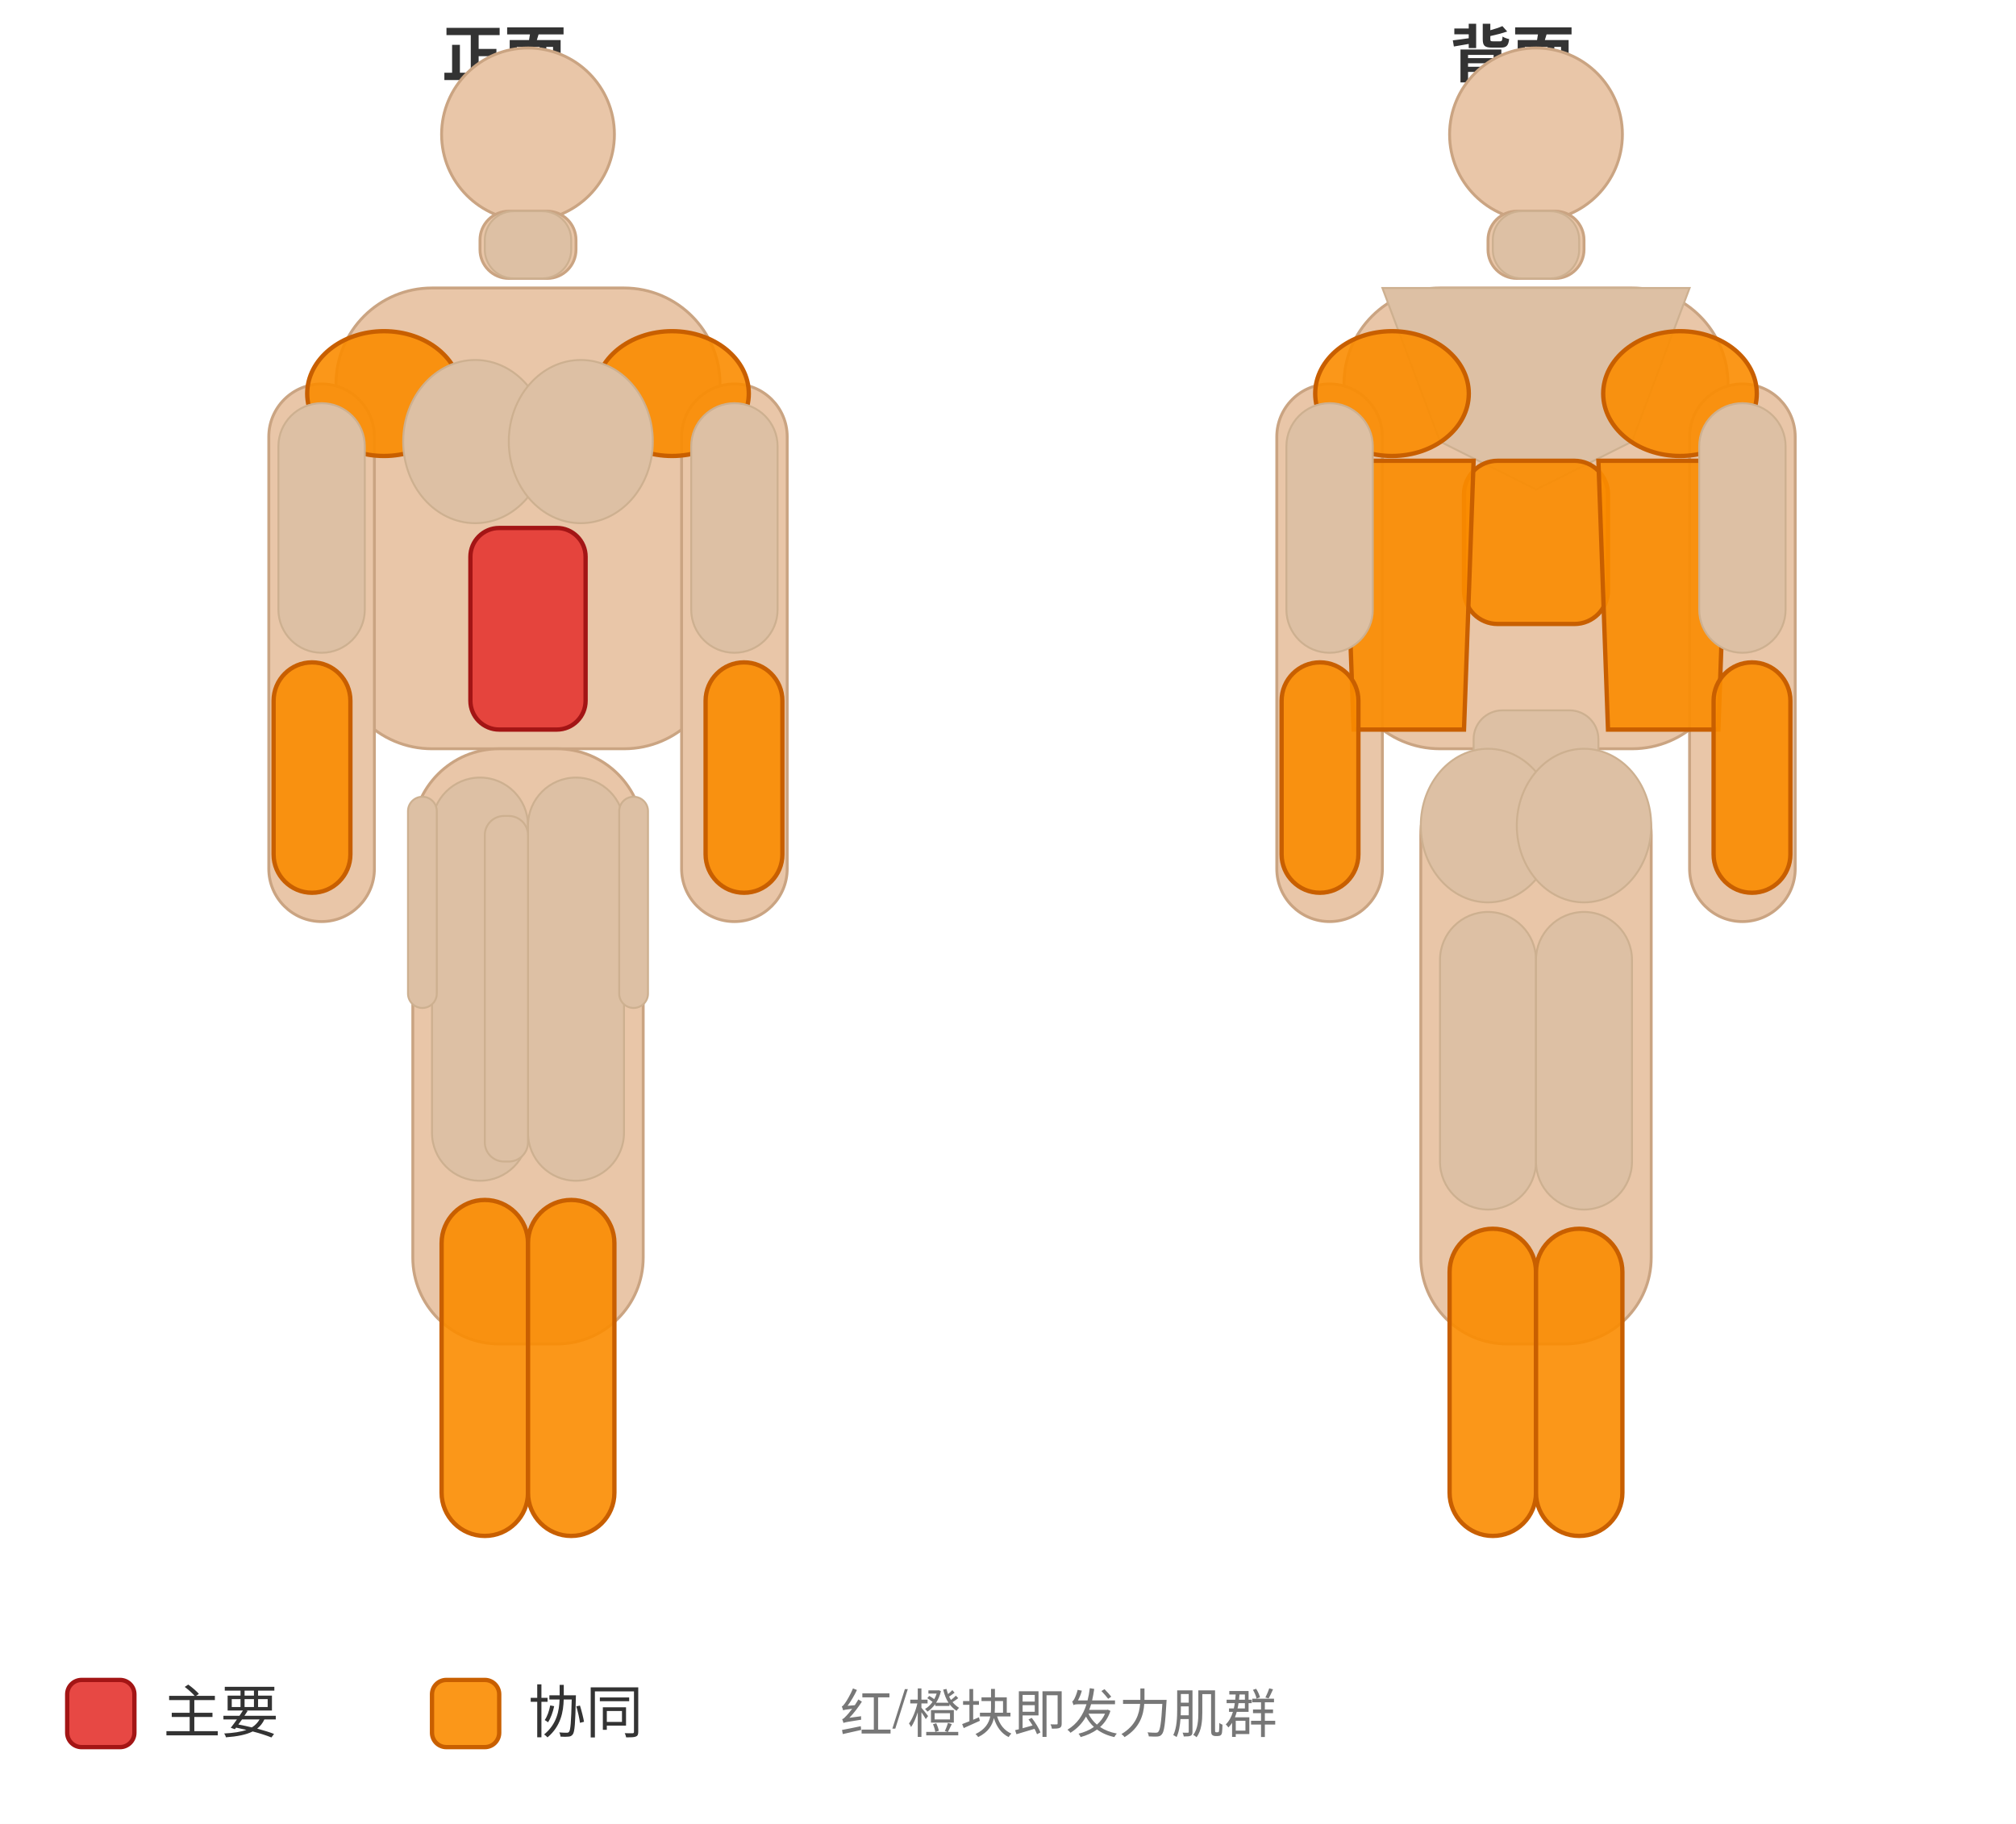
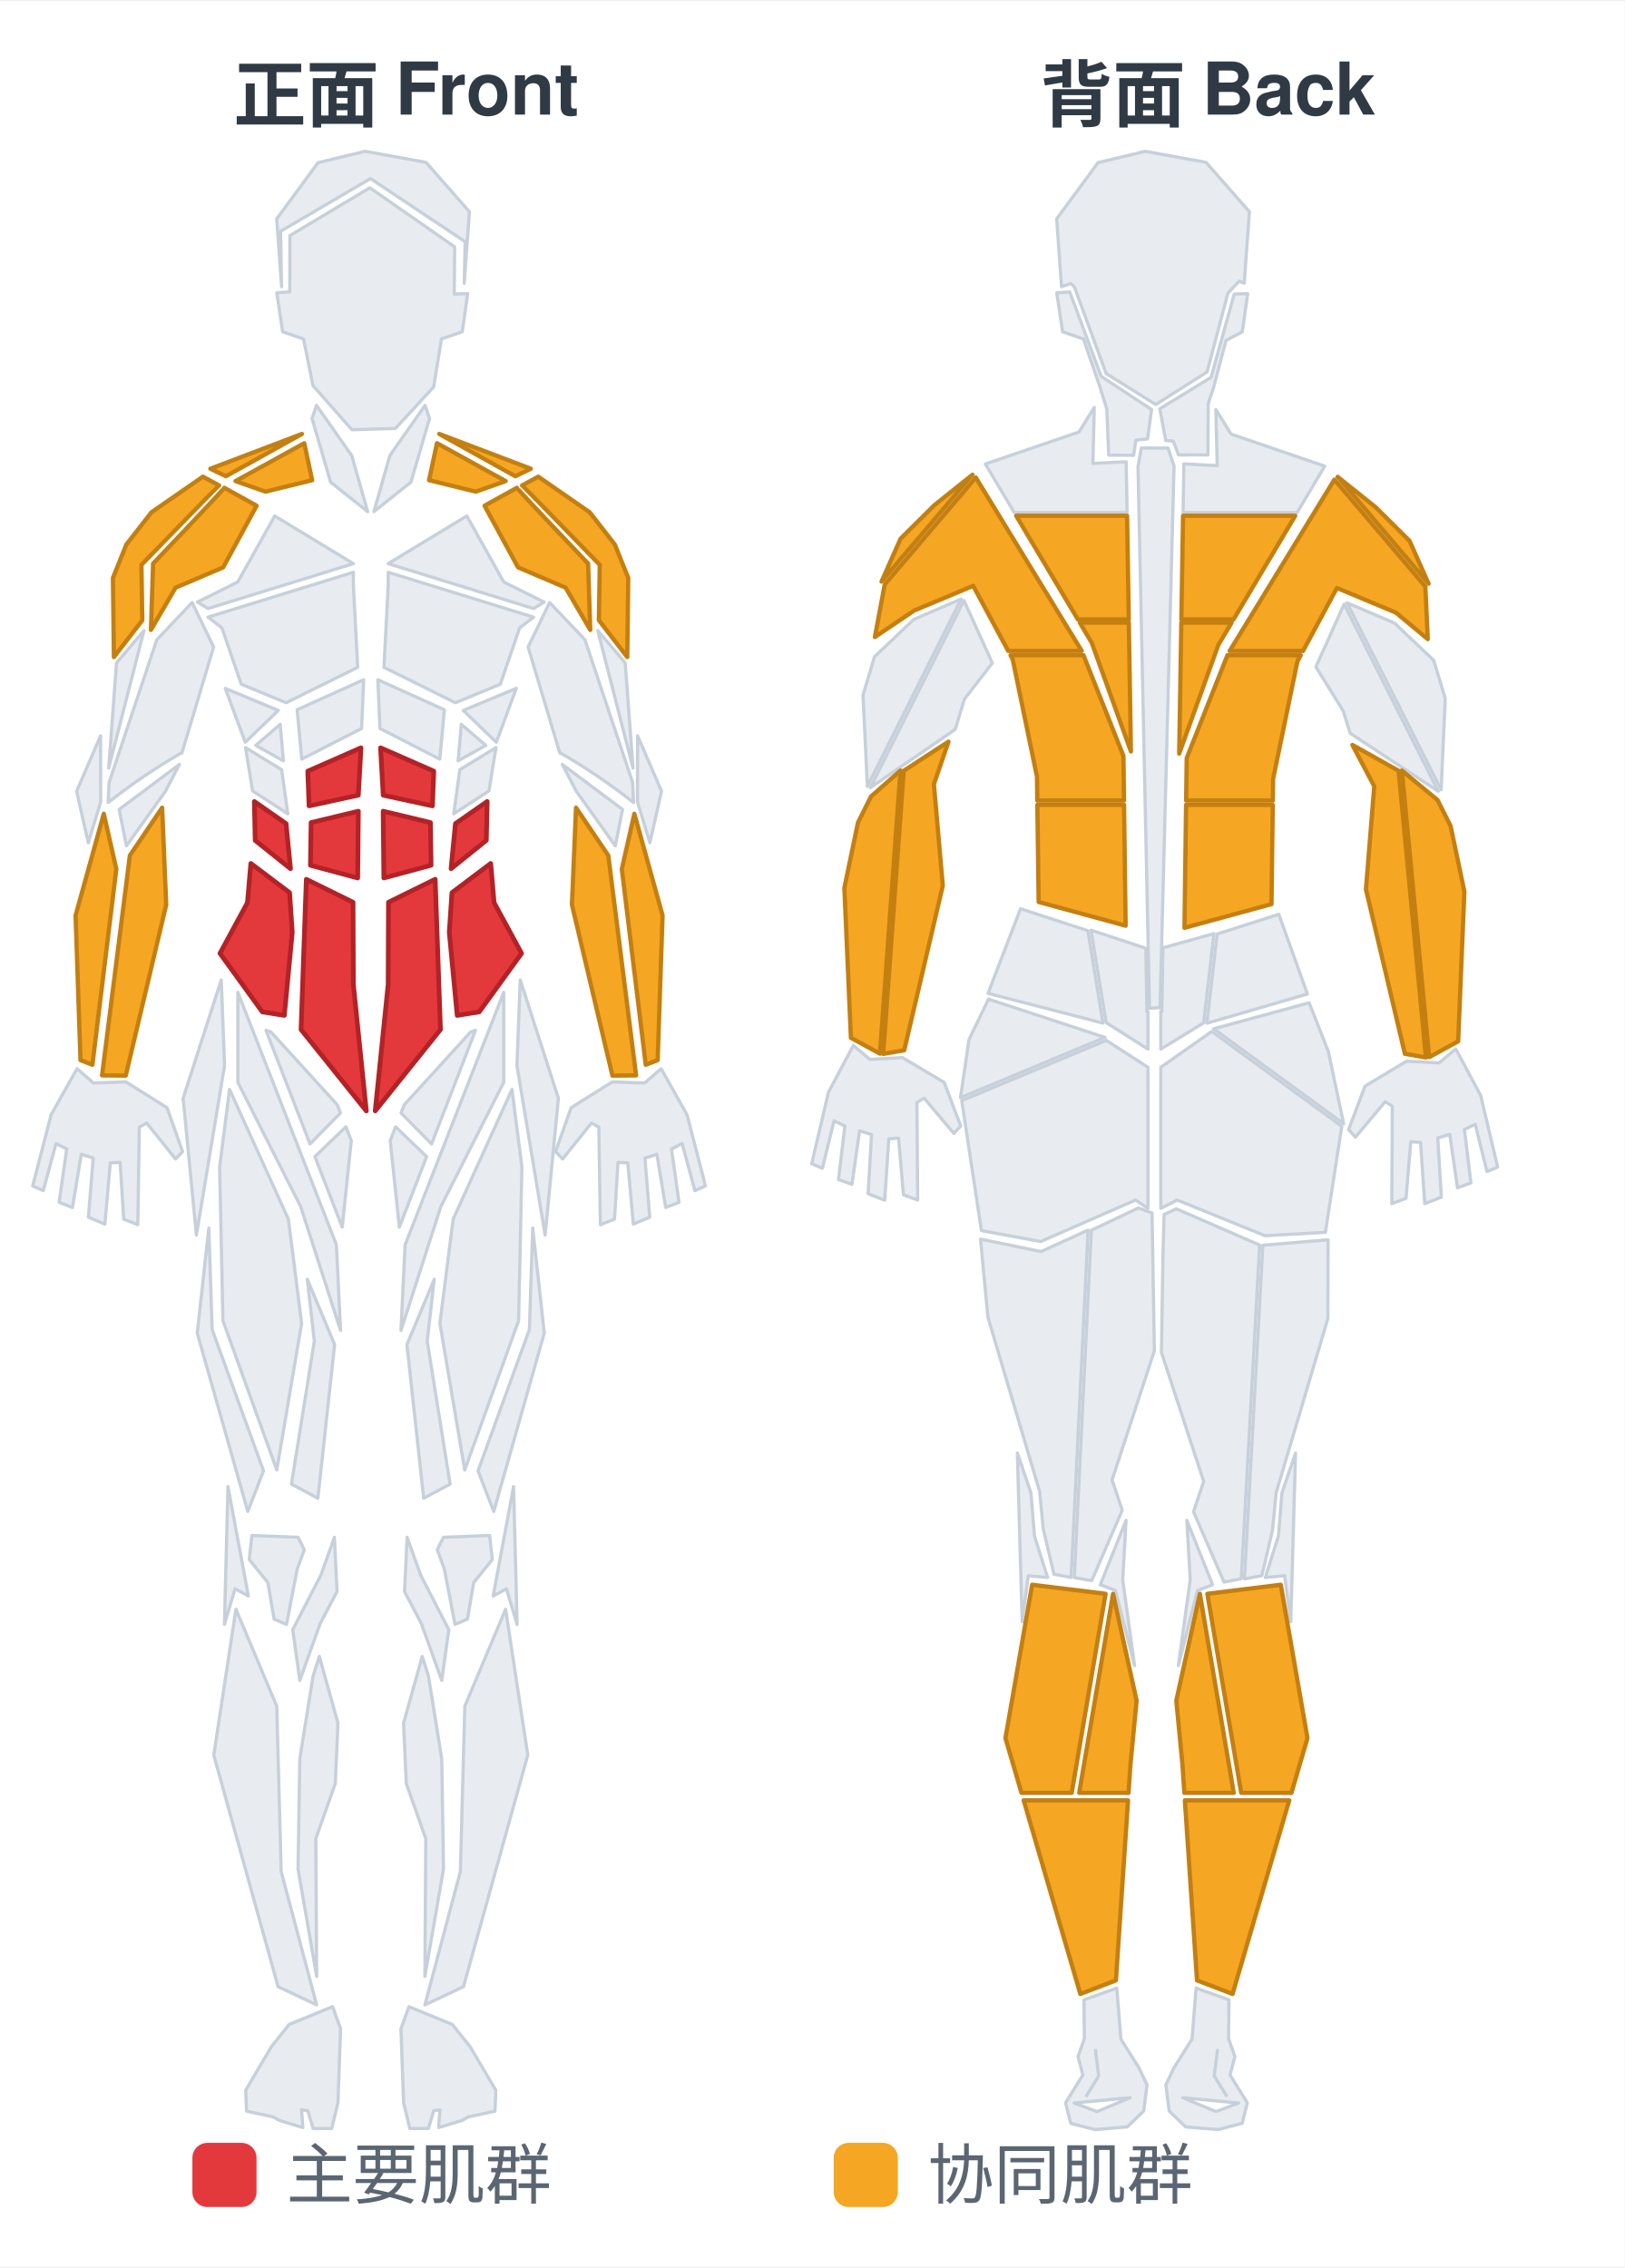
- <svg xmlns="http://www.w3.org/2000/svg" viewBox="0 0 420 380" width="420" height="380" font-family="-apple-system,Segoe UI,Helvetica,Arial,sans-serif">
-   <rect width="420" height="380" fill="#ffffff" />
-   <text x="105" y="16" font-size="13" font-weight="700" text-anchor="middle" fill="#333">正面</text>
-   <text x="315" y="16" font-size="13" font-weight="700" text-anchor="middle" fill="#333">背面</text>
-   <g transform="translate(10,0)">
-     <circle fill="#e9c6a8" stroke="#caa482" stroke-width="0.6" cx="100" cy="28" r="18" />
-     <rect fill="#e9c6a8" stroke="#caa482" stroke-width="0.6" x="90" y="44" width="20" height="14" rx="6" />
-     <rect fill="#e9c6a8" stroke="#caa482" stroke-width="0.6" x="60" y="60" width="80" height="96" rx="20" />
-     <rect fill="#e9c6a8" stroke="#caa482" stroke-width="0.6" x="46" y="80" width="22" height="112" rx="11" />
-     <rect fill="#e9c6a8" stroke="#caa482" stroke-width="0.6" x="132" y="80" width="22" height="112" rx="11" />
-     <rect fill="#e9c6a8" stroke="#caa482" stroke-width="0.6" x="76" y="156" width="48" height="124" rx="18" />
-     <rect fill="#ddc0a4" stroke="#cdb090" stroke-width="0.4" x="91" y="44" width="18" height="14" rx="6" />
-     <ellipse fill="#fb8c00" fill-opacity="0.9" stroke="#c85f00" stroke-width="0.9" cx="70" cy="82" rx="16" ry="13" />
-     <ellipse fill="#fb8c00" fill-opacity="0.9" stroke="#c85f00" stroke-width="0.9" cx="130" cy="82" rx="16" ry="13" />
-     <ellipse fill="#ddc0a4" stroke="#cdb090" stroke-width="0.4" cx="89" cy="92" rx="15" ry="17" />
-     <ellipse fill="#ddc0a4" stroke="#cdb090" stroke-width="0.4" cx="111" cy="92" rx="15" ry="17" />
-     <rect fill="#ddc0a4" stroke="#cdb090" stroke-width="0.4" x="48" y="84" width="18" height="52" rx="9" />
-     <rect fill="#ddc0a4" stroke="#cdb090" stroke-width="0.4" x="134" y="84" width="18" height="52" rx="9" />
-     <rect fill="#fb8c00" fill-opacity="0.9" stroke="#c85f00" stroke-width="0.9" x="47" y="138" width="16" height="48" rx="8" />
-     <rect fill="#fb8c00" fill-opacity="0.9" stroke="#c85f00" stroke-width="0.9" x="137" y="138" width="16" height="48" rx="8" />
-     <rect fill="#e53935" fill-opacity="0.92" stroke="#a31515" stroke-width="0.9" x="88" y="110" width="24" height="42" rx="6" />
-     <rect fill="#ddc0a4" stroke="#cdb090" stroke-width="0.4" x="80" y="162" width="20" height="84" rx="10" />
-     <rect fill="#ddc0a4" stroke="#cdb090" stroke-width="0.4" x="100" y="162" width="20" height="84" rx="10" />
-     <rect fill="#ddc0a4" stroke="#cdb090" stroke-width="0.4" x="91" y="170" width="9" height="72" rx="4" />
-     <rect fill="#ddc0a4" stroke="#cdb090" stroke-width="0.4" x="75" y="166" width="6" height="44" rx="3" />
-     <rect fill="#ddc0a4" stroke="#cdb090" stroke-width="0.4" x="119" y="166" width="6" height="44" rx="3" />
-     <rect fill="#fb8c00" fill-opacity="0.9" stroke="#c85f00" stroke-width="0.9" x="82" y="250" width="18" height="70" rx="9" />
-     <rect fill="#fb8c00" fill-opacity="0.9" stroke="#c85f00" stroke-width="0.9" x="100" y="250" width="18" height="70" rx="9" />
+ <svg xmlns="http://www.w3.org/2000/svg" viewBox="0 0 76 106" width="260" height="363" role="img" font-family="-apple-system,BlinkMacSystemFont,Segoe UI,Helvetica,Arial,sans-serif">
+   <rect width="76" height="106" fill="#ffffff" />
+   <text x="19" y="5.6" font-size="3.4" font-weight="600" text-anchor="middle" fill="#2f3a45">正面 Front</text>
+   <text x="56.5" y="5.6" font-size="3.4" font-weight="600" text-anchor="middle" fill="#2f3a45">背面 Back</text>
+   <g transform="translate(1.5,7)">
+     <path d="m 11.672,6.359 -0.048,-2.591 4.206,-2.468 4.428,2.954 -0.041,1.944 0.242,-3.345 -2.031,-2.311 -2.845,-0.516 -2.204,0.529 -1.936,2.631 z" fill="#e8ecf1" stroke="#c7d0da" stroke-width="0.15" stroke-linejoin="round" />
+     <path d="m 19.749,6.703 0.02,-2.207 -3.967,-2.764 -3.741,2.236 -0.006,2.635 -0.607,0.04 0.274,1.824 0.976,0.339 0.442,2.18 1.822,2.066 2.035,-0.061 1.792,-1.944 0.36,-2.241 0.976,-0.339 0.252,-1.784 z" fill="#e8ecf1" stroke="#c7d0da" stroke-width="0.15" stroke-linejoin="round" />
+     <path d="m 13.305,11.911 1.65,2.352 0.744,2.622 -1.735,-1.384 -0.866,-2.971 z" fill="#e8ecf1" stroke="#c7d0da" stroke-width="0.15" stroke-linejoin="round" />
+     <path d="m 18.385,11.911 -1.65,2.352 -0.745,2.622 1.735,-1.384 0.866,-2.971 z" fill="#e8ecf1" stroke="#c7d0da" stroke-width="0.15" stroke-linejoin="round" />
+     <path d="m 19.048,13.248 3.557,1.979 0.727,-0.351 z m -0.107,0.433 -0.371,1.731 2.185,0.536 1.401,-0.494 z" fill="#f5a623" stroke="#c47f11" stroke-width="0.2" stroke-linejoin="round" />
+     <path d="m 22.922,15.657 0.758,-0.41 2.408,1.668 1.174,1.507 0.627,1.563 -0.046,3.702 -1.328,-1.722 0.041,-2.594 -0.488,-0.5 c 0,0 -3.098,-3.191 -3.144,-3.214 z m -0.241,0.109 c -0.001,0.052 3.33,3.547 3.33,3.547 l 0.101,3.104 -1.154,-1.978 -2.225,-0.948 -1.566,-2.885 z" fill="#f5a623" stroke="#c47f11" stroke-width="0.2" stroke-linejoin="round" />
+     <path d="m 12.625,13.248 -3.557,1.979 -0.727,-0.351 z m 0.107,0.433 0.371,1.731 -2.185,0.536 -1.401,-0.494 z" fill="#f5a623" stroke="#c47f11" stroke-width="0.2" stroke-linejoin="round" />
+     <path d="m 8.75,15.657 -0.758,-0.41 -2.408,1.668 -1.174,1.507 -0.627,1.563 0.046,3.702 1.328,-1.722 -0.041,-2.594 0.488,-0.5 c 0,0 3.098,-3.191 3.144,-3.214 z m 0.241,0.109 c 0.002,0.052 -3.33,3.547 -3.33,3.547 l -0.101,3.104 1.154,-1.978 2.225,-0.948 1.566,-2.885 z" fill="#f5a623" stroke="#c47f11" stroke-width="0.2" stroke-linejoin="round" />
+     <path d="m 27.622,30.815 -0.338,1.705 -1.819,-2.544 -0.663,-1.269 z m -2.853,-2.61 c -0.026,-0.014 -0.054,-0.025 -0.082,-0.032 l -1.483,-4.955 1.005,-2.084 1.655,1.745 2.23,6.677 0.042,0.937 c -1.065,-0.842 -2.19,-1.607 -3.364,-2.288 z m 1.694,-5.757 1.649,6.434 -0.365,-4.923 z" fill="#e8ecf1" stroke="#c7d0da" stroke-width="0.15" stroke-linejoin="round" />
+     <path d="m 26.955,32.969 1.301,10.289 -1.108,0.01 -1.894,-7.996 0.192,-4.537 z m 1.22,-1.95 -0.587,2.586 1.119,9.156 0.558,-0.217 0.23,-6.77 z" fill="#f5a623" stroke="#c47f11" stroke-width="0.2" stroke-linejoin="round" />
+     <path d="m 4.075,30.815 0.338,1.705 1.819,-2.544 0.663,-1.269 z m 2.853,-2.61 c 0.026,-0.014 0.054,-0.025 0.082,-0.032 l 1.483,-4.955 -1.005,-2.084 -1.655,1.745 -2.23,6.677 -0.042,0.937 c 1.065,-0.842 2.19,-1.607 3.364,-2.288 z m -1.694,-5.757 -1.649,6.434 0.365,-4.923 z" fill="#e8ecf1" stroke="#c7d0da" stroke-width="0.15" stroke-linejoin="round" />
+     <path d="m 4.575,32.969 -1.301,10.289 1.108,0.01 1.894,-7.996 -0.192,-4.537 z m -1.22,-1.95 0.587,2.586 -1.119,9.156 -0.558,-0.217 -0.23,-6.77 z" fill="#f5a623" stroke="#c47f11" stroke-width="0.2" stroke-linejoin="round" />
+     <path d="m 20.337,17.085 1.729,3.091 1.890,0.94 -0.5,0.3 -6.8, -2.1 z" fill="#e8ecf1" stroke="#c7d0da" stroke-width="0.15" stroke-linejoin="round" />
+     <path d="m 16.66,19.72 6.8,2.1 -0.65,0.5 -0.906,2.638 -2.1,0.865 -3.345,-1.655 0.2,-3.8 z" fill="#e8ecf1" stroke="#c7d0da" stroke-width="0.15" stroke-linejoin="round" />
+     <path d="m 11.351,17.085 -1.729,3.091 -1.890,0.94 0.5,0.3 6.8,-2.1 z" fill="#e8ecf1" stroke="#c7d0da" stroke-width="0.15" stroke-linejoin="round" />
+     <path d="m 15.03,19.72 -6.8,2.1 0.65,0.5 0.906,2.638 2.1,0.865 3.346,-1.655 -0.2,-3.8 z" fill="#e8ecf1" stroke="#c7d0da" stroke-width="0.15" stroke-linejoin="round" />
+     <path d="m 19.642,34.708 1.813,-1.365 0.157,1.833 1.286,2.373 -1.98,2.737 -1.031,0.166 -0.37,-3.888 z" fill="#e4393c" stroke="#b32226" stroke-width="0.22" stroke-linejoin="round" />
+     <path d="M 19.289,26.152 l -3.112 -1.406 0.094 2.28 2.801 1.436 z M 21.224,27.820 l -1.294 0.721 0.15 -1.709 z M 20.171,26.183 l 2.48 -1.032 -0.934 2.521 z M 21.702,27.921 l -1.69 1.034 -0.289 2.068 1.65 -1.075 z" fill="#e8ecf1" stroke="#c7d0da" stroke-width="0.15" stroke-linejoin="round" />
+     <path d="M 18.791,29.025 l -0.062 1.624 -2.303 -0.5 -0.124 -2.217 z M 18.635,31.429 l 0.031 1.998 -2.21 0.594 -0.031 -3.123 z M 21.290,30.444 l -1.484 1.034 -0.206 2.109 1.649 -1.324 z" fill="#e4393c" stroke="#b32226" stroke-width="0.22" stroke-linejoin="round" />
+     <path d="m 12.046,34.708 -1.813,-1.365 -0.157,1.833 -1.286,2.374 1.98,2.736 1.031,0.166 0.371,-3.887 z" fill="#e4393c" stroke="#b32226" stroke-width="0.22" stroke-linejoin="round" />
+     <path d="m 15.636,44.92 -0.606,-5.912 -0.015,-3.849 -2.185,-1.075 -0.247,7.03 z" fill="#e4393c" stroke="#b32226" stroke-width="0.22" stroke-linejoin="round" />
+     <path d="m 16.052,44.919 0.606,-5.912 0.015,-3.849 2.184,-1.075 0.247,7.03 z" fill="#e4393c" stroke="#b32226" stroke-width="0.22" stroke-linejoin="round" />
+     <path d="m 12.399,26.152 3.112,-1.406 -0.094,2.28 -2.801,1.436 z m -1.935,1.669 1.294,0.721 -0.15,-1.709 z m 1.053,-1.637 -2.479,-1.033 0.934,2.521 z m -1.532,1.737 1.69,1.034 0.289,2.067 -1.649,-1.075 z" fill="#e8ecf1" stroke="#c7d0da" stroke-width="0.15" stroke-linejoin="round" />
+     <path d="M 12.897,29.025 l 0.062 1.624 2.303 -0.5 0.124 -2.217 z M 13.053,31.430 l -0.031 1.998 2.21 0.594 0.031 -3.123 z M 10.398,30.445 l 1.484 1.034 0.206 2.109 -1.65 -1.324 z" fill="#e4393c" stroke="#b32226" stroke-width="0.22" stroke-linejoin="round" />
+     <path d="m 14.404,45.04 0.022,-0.028 -0.149,-0.379 -3.102,-3.404 -0.233,-0.083 2.059,5.32 z m -1.173,2.018 1.277,3.299 0.426,-4.049 -0.252,-0.643 z" fill="#e8ecf1" stroke="#c7d0da" stroke-width="0.15" stroke-linejoin="round" />
+     <path d="m 17.284,45.04 -0.022,-0.028 0.149,-0.379 3.102,-3.404 0.232,-0.083 -2.058,5.32 z m 1.173,2.018 -1.277,3.299 -0.426,-4.048 0.252,-0.643 z" fill="#e8ecf1" stroke="#c7d0da" stroke-width="0.15" stroke-linejoin="round" />
+     <path d="m 23.419,50.399 -0.155,4.751 -2.403,6.609 0.736,1.9 2.364,-8.344 z m -0.582,-11.608 -0.155,4.007 1.318,7.932 0.62,-6.403 z m -0.387,5.123 -2.752,6.073 -0.62,4.874 1.162,6.858 2.519,-6.981 0.155,-7.188 z" fill="#e8ecf1" stroke="#c7d0da" stroke-width="0.15" stroke-linejoin="round" />
+     <path d="m 22.063,39.37 v 4.214 l -2.946,5.825 -1.86,5.783 0.194,-4.007 z m -3.249,13.426 -0.065,0.155 -1.213,2.902 0.783,7.188 1.236,-0.661 -1.071,-6.693 z" fill="#e8ecf1" stroke="#c7d0da" stroke-width="0.15" stroke-linejoin="round" />
+     <path d="m 17.256,87.868 0.124,3.452 0.29,1.206 h 0.871 l 0.249,-0.832 0.291,-0.042 -0.062,0.832 1.099,-0.333 0.291,-0.166 1.244,-0.27 0.042,-0.977 -1.203,-2.037 -0.83,-1.04 -2.033,-0.832 z" fill="#e8ecf1" stroke="#c7d0da" stroke-width="0.15" stroke-linejoin="round" />
+     <path d="m 18.251,70.441 0.291,0.915 0.622,3.868 0.083,5.157 -0.871,5.033 0.041,-6.447 -0.912,-2.578 -0.126,-2.828 z m 1.992,2.329 -0.208,7.736 -1.659,6.239 1.805,-0.853 3.008,-10.836 -1.037,-6.821 z" fill="#e8ecf1" stroke="#c7d0da" stroke-width="0.15" stroke-linejoin="round" />
+     <path d="m 21.405,64.784 0.124,1.123 -0.871,1.082 -0.291,1.706 -0.581,0.249 -0.498,-2.579 -0.332,-0.915 0.291,-0.582 z m -3.859,0.083 0.622,1.747 1.327,2.579 -0.332,2.371 -0.954,-2.662 -0.787,-1.497 z m 4.978,-2.37 -0.954,5.116 0.622,-0.333 0.498,1.664 z" fill="#e8ecf1" stroke="#c7d0da" stroke-width="0.15" stroke-linejoin="round" />
+     <path d="m 8.269,50.399 0.155,4.751 2.403,6.61 -0.736,1.9 -2.364,-8.344 z m 0.581,-11.608 0.155,4.007 -1.318,7.932 -0.62,-6.403 z m 0.388,5.122 2.752,6.072 0.62,4.874 -1.162,6.858 -2.519,-6.982 -0.155,-7.188 z" fill="#e8ecf1" stroke="#c7d0da" stroke-width="0.15" stroke-linejoin="round" />
+     <path d="m 9.626,39.369 v 4.214 l 2.945,5.825 1.86,5.783 -0.194,-4.007 z m 3.249,13.426 0.065,0.155 1.213,2.902 -0.783,7.188 -1.236,-0.661 1.071,-6.693 z" fill="#e8ecf1" stroke="#c7d0da" stroke-width="0.15" stroke-linejoin="round" />
+     <path d="m 14.433,87.868 -0.124,3.452 -0.291,1.206 h -0.871 l -0.249,-0.832 -0.291,-0.042 0.062,0.832 -1.099,-0.333 -0.291,-0.166 -1.245,-0.27 -0.041,-0.977 1.203,-2.038 0.83,-1.04 2.033,-0.832 z" fill="#e8ecf1" stroke="#c7d0da" stroke-width="0.15" stroke-linejoin="round" />
+     <path d="m 13.438,70.441 -0.291,0.915 -0.622,3.868 -0.083,5.157 0.872,5.033 -0.042,-6.447 0.913,-2.578 0.124,-2.828 z m -1.992,2.329 0.207,7.736 1.66,6.239 -1.805,-0.853 -3.008,-10.836 1.037,-6.821 z" fill="#e8ecf1" stroke="#c7d0da" stroke-width="0.15" stroke-linejoin="round" />
+     <path d="m 10.284,64.784 -0.124,1.123 0.871,1.082 0.291,1.706 0.581,0.249 0.498,-2.579 0.332,-0.915 -0.291,-0.582 z m 3.859,0.083 -0.622,1.747 -1.328,2.579 0.332,2.371 0.954,-2.662 0.788,-1.496 z m -4.979,-2.371 0.954,5.116 -0.622,-0.333 -0.498,1.664 z" fill="#e8ecf1" stroke="#c7d0da" stroke-width="0.15" stroke-linejoin="round" />
+     <path d="m 3.205,27.37 0.005,3.094 -0.58,1.912 -0.545,-2.412 z" fill="#e8ecf1" stroke="#c7d0da" stroke-width="0.15" stroke-linejoin="round" />
+     <path d="m 4.39,43.563 -1.52,0.051 -0.766,-0.671 -1.213,2.158 -0.862,3.329 0.494,0.221 0.598,-2.202 0.5,0.254 -0.356,2.494 0.624,0.243 0.414,-2.492 0.558,0.179 -0.226,2.766 0.769,0.323 0.258,-2.868 0.458,-0.018 0.166,2.652 0.66,0.263 0.071,-4.566 0.342,-0.194 1.353,1.684 0.328,-0.344 -0.726,-2.055 z" fill="#e8ecf1" stroke="#c7d0da" stroke-width="0.15" stroke-linejoin="round" />
+     <path d="m 28.325,27.37 -0.005,3.094 0.58,1.912 0.545,-2.412 z" fill="#e8ecf1" stroke="#c7d0da" stroke-width="0.15" stroke-linejoin="round" />
+     <path d="m 27.14,43.563 1.52,0.051 0.766,-0.671 1.213,2.158 0.862,3.329 -0.494,0.221 -0.598,-2.202 -0.5,0.254 0.356,2.494 -0.624,0.243 -0.414,-2.492 -0.558,0.179 0.226,2.766 -0.769,0.323 -0.258,-2.868 -0.458,-0.018 -0.166,2.652 -0.66,0.263 -0.071,-4.566 -0.342,-0.194 -1.353,1.684 -0.328,-0.344 0.726,-2.055 z" fill="#e8ecf1" stroke="#c7d0da" stroke-width="0.15" stroke-linejoin="round" />
+     <path d="m 48.157,6.359 0.442,-0.15 0.161,0.164 1.482,4.048 2.324,1.451 2.4,-1.524 0.976,-3.69 0.528,-0.559 0.234,0.098 0.242,-3.345 -2.031,-2.311 -2.845,-0.516 -2.204,0.529 -1.936,2.631 z" fill="#e8ecf1" stroke="#c7d0da" stroke-width="0.15" stroke-linejoin="round" />
+     <path d="m 52.37,12.105 -2.358,-1.55 -1.471,-3.951 -0.607,0.04 0.274,1.824 0.976,0.339 0.761,2.216 0.33,1.068 0.089,2.149 1.164,0.008 0.106,-0.708 0.547,-0.061 z m 1.018,1.476 0.238,0.65 1.381,-0.004 0.01,-2.388 0.26,-0.791 0.572,-2.17 0.764,-0.41 0.252,-1.784 -0.629,0.019 -1.085,3.9 -2.397,1.467 0.277,1.485 z" fill="#e8ecf1" stroke="#c7d0da" stroke-width="0.15" stroke-linejoin="round" />
+     <path d="M 49.625,14.629 L 49.688,12.005 L 48.974,13.157 L 44.594,14.654 L 45.945,16.925 L 51.222,16.925 L 51.183,14.550 Z" fill="#e8ecf1" stroke="#c7d0da" stroke-width="0.15" stroke-linejoin="round" />
+     <path d="M 46.034,17.075 L 48.920,21.925 L 51.303,21.925 L 51.224,17.075 Z" fill="#f5a623" stroke="#c47f11" stroke-width="0.2" stroke-linejoin="round" />
+     <path d="M 49.009,22.075 L 49.572,23.022 L 51.403,28.104 L 51.305,22.075 Z" fill="#f5a623" stroke="#c47f11" stroke-width="0.2" stroke-linejoin="round" />
+     <path d="M 55.439,14.729 L 55.376,12.104 L 56.090,13.256 L 60.470,14.754 L 59.179,16.925 L 53.844,16.925 L 53.881,14.649 Z" fill="#e8ecf1" stroke="#c7d0da" stroke-width="0.15" stroke-linejoin="round" />
+     <path d="M 59.089,17.075 L 56.204,21.925 L 53.763,21.925 L 53.842,17.075 Z" fill="#f5a623" stroke="#c47f11" stroke-width="0.2" stroke-linejoin="round" />
+     <path d="M 56.114,22.075 L 55.492,23.121 L 53.661,28.203 L 53.761,22.075 Z" fill="#f5a623" stroke="#c47f11" stroke-width="0.2" stroke-linejoin="round" />
+     <path d="M 44.144,15.285 L 39.888,20.286 L 39.426,22.749 L 41.263,21.510 L 44.025,20.355 L 45.663,23.400 L 49.103,23.400 Z" fill="#f5a623" stroke="#c47f11" stroke-width="0.2" stroke-linejoin="round" />
+     <path d="M 42.201,16.586 L 40.626,18.152 L 39.736,20.156 L 43.992,15.155 Z" fill="#f5a623" stroke="#c47f11" stroke-width="0.2" stroke-linejoin="round" />
+     <path d="M 45.771,23.600 L 45.872,23.789 L 47.009,29.286 L 47.023,30.400 L 51.080,30.400 L 51.053,28.314 L 49.185,23.600 Z" fill="#f5a623" stroke="#c47f11" stroke-width="0.2" stroke-linejoin="round" />
+     <path d="M 47.026,30.600 L 47.086,35.145 L 51.156,36.255 L 51.082,30.600 Z" fill="#f5a623" stroke="#c47f11" stroke-width="0.2" stroke-linejoin="round" />
+     <path d="M 62.863,16.686 L 64.438,18.251 L 65.328,20.255 L 61.073,15.254 Z" fill="#f5a623" stroke="#c47f11" stroke-width="0.2" stroke-linejoin="round" />
+     <path d="M 60.921,15.384 L 65.176,20.385 L 65.290,22.849 L 63.801,21.609 L 61.039,20.454 L 59.455,23.400 L 56.022,23.400 Z" fill="#f5a623" stroke="#c47f11" stroke-width="0.2" stroke-linejoin="round" />
+     <path d="M 59.347,23.600 L 59.192,23.888 L 58.055,29.385 L 58.042,30.400 L 53.986,30.400 L 54.012,28.413 L 55.918,23.600 Z" fill="#f5a623" stroke="#c47f11" stroke-width="0.2" stroke-linejoin="round" />
+     <path d="M 58.039,30.600 L 57.979,35.245 L 53.908,36.354 L 53.983,30.600 Z" fill="#f5a623" stroke="#c47f11" stroke-width="0.2" stroke-linejoin="round" />
+     <path d="M 43.593,21.039 L 44.920,23.967 L 43.615,25.653 L 43.186,27.069 L 39.209,29.802 Z" fill="#e8ecf1" stroke="#c7d0da" stroke-width="0.15" stroke-linejoin="round" />
+     <path d="M 43.459,20.972 L 39.075,29.735 L 38.871,25.461 L 39.407,23.674 L 41.242,21.927 Z" fill="#e8ecf1" stroke="#c7d0da" stroke-width="0.15" stroke-linejoin="round" />
+     <path d="M 40.717,42.425 l -1.518,0.086 -0.782,-0.653 -1.162,2.186 -0.784,3.348 0.499,0.209 0.546,-2.216 0.506,0.242 -0.298,2.502 0.629,0.229 0.355,-2.501 0.562,0.165 -0.161,2.771 0.777,0.305 0.191,-2.873 0.457,-0.029 0.228,2.648 0.666,0.248 -0.036,-4.567 0.337,-0.202 1.392,1.651 0.32,-0.351 -0.774,-2.037 z" fill="#e8ecf1" stroke="#c7d0da" stroke-width="0.15" stroke-linejoin="round" />
+     <path d="M 40.775,29.006 L 42.870,27.644 L 42.187,29.635 L 42.603,34.383 L 40.799,42.081 L 39.814,42.253 Z" fill="#f5a623" stroke="#c47f11" stroke-width="0.2" stroke-linejoin="round" />
+     <path d="M 39.665,42.242 L 38.305,41.501 L 37.998,34.491 L 38.635,31.429 L 39.245,30.209 L 40.625,28.994 Z" fill="#f5a623" stroke="#c47f11" stroke-width="0.2" stroke-linejoin="round" />
+     <path d="M 61.376,21.213 L 60.056,24.145 L 61.330,26.199 L 61.657,27.251 L 65.780,29.966 Z" fill="#e8ecf1" stroke="#c7d0da" stroke-width="0.15" stroke-linejoin="round" />
+     <path d="M 61.510,21.146 L 65.914,29.899 L 66.108,25.624 L 65.568,23.839 L 63.729,22.096 Z" fill="#e8ecf1" stroke="#c7d0da" stroke-width="0.15" stroke-linejoin="round" />
+     <path d="M 64.301,42.592 l 1.518,0.083 0.78,-0.655 1.167,2.183 0.792,3.346 -0.498,0.211 -0.551,-2.215 -0.505,0.243 0.304,2.501 -0.629,0.23 -0.361,-2.5 -0.562,0.167 0.168,2.77 -0.776,0.306 -0.197,-2.872 -0.457,-0.028 -0.222,2.648 -0.665,0.249 0.025,-4.567 -0.337,-0.201 -1.388,1.655 -0.321,-0.35 0.77,-2.039 z" fill="#e8ecf1" stroke="#c7d0da" stroke-width="0.15" stroke-linejoin="round" />
+     <path d="M 65.204,42.420 L 63.925,29.007 L 61.764,27.798 L 62.786,29.733 L 62.397,34.555 L 64.219,42.248 Z" fill="#f5a623" stroke="#c47f11" stroke-width="0.2" stroke-linejoin="round" />
+     <path d="M 64.075,28.993 L 65.353,42.405 L 66.712,41.663 L 67.002,34.653 L 66.358,31.591 L 65.745,30.373 Z" fill="#f5a623" stroke="#c47f11" stroke-width="0.2" stroke-linejoin="round" />
+     <path d="m 51.734,14.789 0.539,25.331 0.49,-0.03 0.657,-25.339 -0.281,-0.842 -1.251,-4.9e-4 z" fill="#e8ecf1" stroke="#c7d0da" stroke-width="0.15" stroke-linejoin="round" />
+     <path d="M 52.100,37.310 L 49.537,36.465 L 50.244,40.788 L 52.200,42.030 L 52.200,40.270 L 52.150,40.280 Z" fill="#e8ecf1" stroke="#c7d0da" stroke-width="0.15" stroke-linejoin="round" />
+     <path d="M 49.389,36.490 L 46.240,35.460 L 44.720,39.420 L 50.096,40.812 Z" fill="#e8ecf1" stroke="#c7d0da" stroke-width="0.15" stroke-linejoin="round" />
+     <path d="M 52.800,42.030 L 52.800,40.270 L 52.850,40.260 L 52.900,37.290 L 55.289,36.625 L 54.805,40.801 Z" fill="#e8ecf1" stroke="#c7d0da" stroke-width="0.15" stroke-linejoin="round" />
+     <path d="M 55.439,36.643 L 55.980,36.470 L 58.320,35.720 L 59.660,39.450 L 54.955,40.819 Z" fill="#e8ecf1" stroke="#c7d0da" stroke-width="0.15" stroke-linejoin="round" />
+     <path d="M 50.191,41.481 L 44.740,39.690 L 43.830,41.580 L 43.431,44.301 Z" fill="#e8ecf1" stroke="#c7d0da" stroke-width="0.15" stroke-linejoin="round" />
+     <path d="M 50.249,41.619 L 43.489,44.439 L 44.410,50.520 L 47.180,51.030 L 51.620,49.090 L 52.200,49.480 L 52.200,42.880 Z" fill="#e8ecf1" stroke="#c7d0da" stroke-width="0.15" stroke-linejoin="round" />
+     <path d="M 55.274,41.079 L 61.354,45.519 L 60.640,42.150 L 59.740,39.860 Z" fill="#e8ecf1" stroke="#c7d0da" stroke-width="0.15" stroke-linejoin="round" />
+     <path d="M 55.186,41.201 L 52.800,42.880 L 52.800,49.480 L 53.570,49.090 L 57.680,50.760 L 60.500,50.600 L 61.266,45.641 Z" fill="#e8ecf1" stroke="#c7d0da" stroke-width="0.15" stroke-linejoin="round" />
+     <path d="m 51.176,64.074 -1.206,3.015 0.707,0.266 0.898,3.518 -0.558,-4.012 z m -5.085,-3.15 0.634,1.861 0.168,2.033 0.613,1.931 -0.906,-0.085 -0.285,2.16 z" fill="#e8ecf1" stroke="#c7d0da" stroke-width="0.15" stroke-linejoin="round" />
+     <path d="m 54.019,64.074 1.206,3.015 -0.707,0.266 -0.898,3.518 0.558,-4.012 z m 5.085,-3.15 -0.634,1.861 -0.168,2.033 -0.613,1.931 0.906,-0.085 0.285,2.16 z" fill="#e8ecf1" stroke="#c7d0da" stroke-width="0.15" stroke-linejoin="round" />
+     <path d="M 50.568,67.512 L 51.669,72.509 L 51.379,75.532 L 51.292,76.825 L 48.983,76.825 Z" fill="#f5a623" stroke="#c47f11" stroke-width="0.2" stroke-linejoin="round" />
+     <path d="M 50.218,67.512 L 48.633,76.825 L 46.283,76.825 L 45.533,74.263 L 46.783,67.088 Z" fill="#f5a623" stroke="#c47f11" stroke-width="0.2" stroke-linejoin="round" />
+     <path d="M 46.386,77.175 L 51.269,77.175 L 50.701,85.598 L 49.037,86.233 Z" fill="#f5a623" stroke="#c47f11" stroke-width="0.2" stroke-linejoin="round" />
+     <path d="M 54.628,67.512 L 53.526,72.509 L 53.816,75.532 L 53.903,76.825 L 56.213,76.825 Z" fill="#f5a623" stroke="#c47f11" stroke-width="0.2" stroke-linejoin="round" />
+     <path d="M 54.978,67.512 L 56.563,76.825 L 58.912,76.825 L 59.662,74.263 L 58.412,67.088 Z" fill="#f5a623" stroke="#c47f11" stroke-width="0.2" stroke-linejoin="round" />
+     <path d="M 53.927,77.175 L 58.810,77.175 L 56.158,86.233 L 54.495,85.598 Z" fill="#f5a623" stroke="#c47f11" stroke-width="0.2" stroke-linejoin="round" />
+     <path d="M 50.933,88.341 l 0.852,1.358 0.372,0.792 -0.156,1.218 -0.77,0.744 -1.512,0.125 -1.13,-0.292 -0.242,-0.959 0.808,-1.304 -0.226,-0.86 0.297,-0.842 -0.019,-1.815 1.536,-0.548 z m -1.196,0.468 0.159,1.258 -0.602,0.974 m -0.544,0.295 1.065,0.401 1.553,-0.651 z" fill="#e8ecf1" stroke="#c7d0da" stroke-width="0.15" stroke-linejoin="round" />
+     <path d="M 49.550,50.504 L 51.751,49.461 L 52.389,49.692 L 52.424,51.499 L 52.499,56.145 L 50.521,62.188 L 50.997,63.602 L 49.569,66.897 L 48.755,66.754 Z" fill="#e8ecf1" stroke="#c7d0da" stroke-width="0.15" stroke-linejoin="round" />
+     <path d="M 49.400,50.496 L 48.605,66.746 L 47.803,66.596 L 47.302,64.480 L 47.133,62.723 L 44.712,54.565 L 44.369,50.918 L 47.200,51.500 Z" fill="#e8ecf1" stroke="#c7d0da" stroke-width="0.15" stroke-linejoin="round" />
+     <path d="M 54.262,88.341 l -0.852,1.358 -0.372,0.792 0.156,1.218 0.77,0.744 1.512,0.125 1.13,-0.292 0.242,-0.959 -0.808,-1.304 0.226,-0.86 -0.297,-0.842 0.019,-1.815 -1.536,-0.548 z m 1.196,0.468 -0.159,1.258 0.602,0.974 m 0.544,0.295 -1.065,0.401 -1.553,-0.651 z" fill="#e8ecf1" stroke="#c7d0da" stroke-width="0.15" stroke-linejoin="round" />
+     <path d="M 57.425,51.196 L 56.565,66.806 L 55.759,66.965 L 54.331,63.670 L 54.807,62.256 L 52.829,56.213 L 52.904,51.567 L 52.956,49.769 L 53.520,49.498 Z" fill="#e8ecf1" stroke="#c7d0da" stroke-width="0.15" stroke-linejoin="round" />
+     <path d="M 57.575,51.204 L 60.625,50.950 L 60.616,54.633 L 58.195,62.791 L 58.026,64.547 L 57.525,66.663 L 56.715,66.814 Z" fill="#e8ecf1" stroke="#c7d0da" stroke-width="0.15" stroke-linejoin="round" />
  </g>
-   <g transform="translate(220,0)">
-     <circle fill="#e9c6a8" stroke="#caa482" stroke-width="0.6" cx="100" cy="28" r="18" />
-     <rect fill="#e9c6a8" stroke="#caa482" stroke-width="0.6" x="90" y="44" width="20" height="14" rx="6" />
-     <rect fill="#e9c6a8" stroke="#caa482" stroke-width="0.6" x="60" y="60" width="80" height="96" rx="20" />
-     <rect fill="#e9c6a8" stroke="#caa482" stroke-width="0.6" x="46" y="80" width="22" height="112" rx="11" />
-     <rect fill="#e9c6a8" stroke="#caa482" stroke-width="0.6" x="132" y="80" width="22" height="112" rx="11" />
-     <rect fill="#e9c6a8" stroke="#caa482" stroke-width="0.6" x="76" y="156" width="48" height="124" rx="18" />
-     <rect fill="#ddc0a4" stroke="#cdb090" stroke-width="0.4" x="91" y="44" width="18" height="14" rx="6" />
-     <polygon fill="#ddc0a4" stroke="#cdb090" stroke-width="0.4" points="68,60 132,60 120,92 100,102 80,92" />
-     <ellipse fill="#fb8c00" fill-opacity="0.9" stroke="#c85f00" stroke-width="0.9" cx="70" cy="82" rx="16" ry="13" />
-     <ellipse fill="#fb8c00" fill-opacity="0.9" stroke="#c85f00" stroke-width="0.9" cx="130" cy="82" rx="16" ry="13" />
-     <rect fill="#fb8c00" fill-opacity="0.9" stroke="#c85f00" stroke-width="0.9" x="85" y="96" width="30" height="34" rx="7" />
-     <polygon fill="#fb8c00" fill-opacity="0.9" stroke="#c85f00" stroke-width="0.9" points="60,96 87,96 85,152 62,152" />
-     <polygon fill="#fb8c00" fill-opacity="0.9" stroke="#c85f00" stroke-width="0.9" points="113,96 140,96 138,152 115,152" />
-     <rect fill="#ddc0a4" stroke="#cdb090" stroke-width="0.4" x="87" y="148" width="26" height="18" rx="6" />
-     <rect fill="#ddc0a4" stroke="#cdb090" stroke-width="0.4" x="48" y="84" width="18" height="52" rx="9" />
-     <rect fill="#ddc0a4" stroke="#cdb090" stroke-width="0.4" x="134" y="84" width="18" height="52" rx="9" />
-     <rect fill="#fb8c00" fill-opacity="0.9" stroke="#c85f00" stroke-width="0.9" x="47" y="138" width="16" height="48" rx="8" />
-     <rect fill="#fb8c00" fill-opacity="0.9" stroke="#c85f00" stroke-width="0.9" x="137" y="138" width="16" height="48" rx="8" />
-     <ellipse fill="#ddc0a4" stroke="#cdb090" stroke-width="0.4" cx="90" cy="172" rx="14" ry="16" />
-     <ellipse fill="#ddc0a4" stroke="#cdb090" stroke-width="0.4" cx="110" cy="172" rx="14" ry="16" />
-     <rect fill="#ddc0a4" stroke="#cdb090" stroke-width="0.4" x="80" y="190" width="20" height="62" rx="10" />
-     <rect fill="#ddc0a4" stroke="#cdb090" stroke-width="0.4" x="100" y="190" width="20" height="62" rx="10" />
-     <rect fill="#fb8c00" fill-opacity="0.9" stroke="#c85f00" stroke-width="0.9" x="82" y="256" width="18" height="64" rx="9" />
-     <rect fill="#fb8c00" fill-opacity="0.9" stroke="#c85f00" stroke-width="0.9" x="100" y="256" width="18" height="64" rx="9" />
-   </g>
-   <rect x="14" y="350" width="14" height="14" rx="3" fill="#e53935" fill-opacity="0.92" stroke="#a31515" stroke-width="0.9" />
-   <text x="34" y="361" font-size="12" fill="#333">主要</text>
-   <rect x="90" y="350" width="14" height="14" rx="3" fill="#fb8c00" fill-opacity="0.9" stroke="#c85f00" stroke-width="0.9" />
-   <text x="110" y="361" font-size="12" fill="#333">协同</text>
-   <text x="175" y="361" font-size="11" fill="#777">红/橙块即发力肌群</text>
+   <rect x="9" y="100.2" width="3" height="3" rx="0.7" fill="#e4393c" />
+   <text x="13.4" y="102.8" font-size="3.1" fill="#5b6673">主要肌群</text>
+   <rect x="39" y="100.2" width="3" height="3" rx="0.7" fill="#f5a623" />
+   <text x="43.4" y="102.8" font-size="3.1" fill="#5b6673">协同肌群</text>
</svg>
